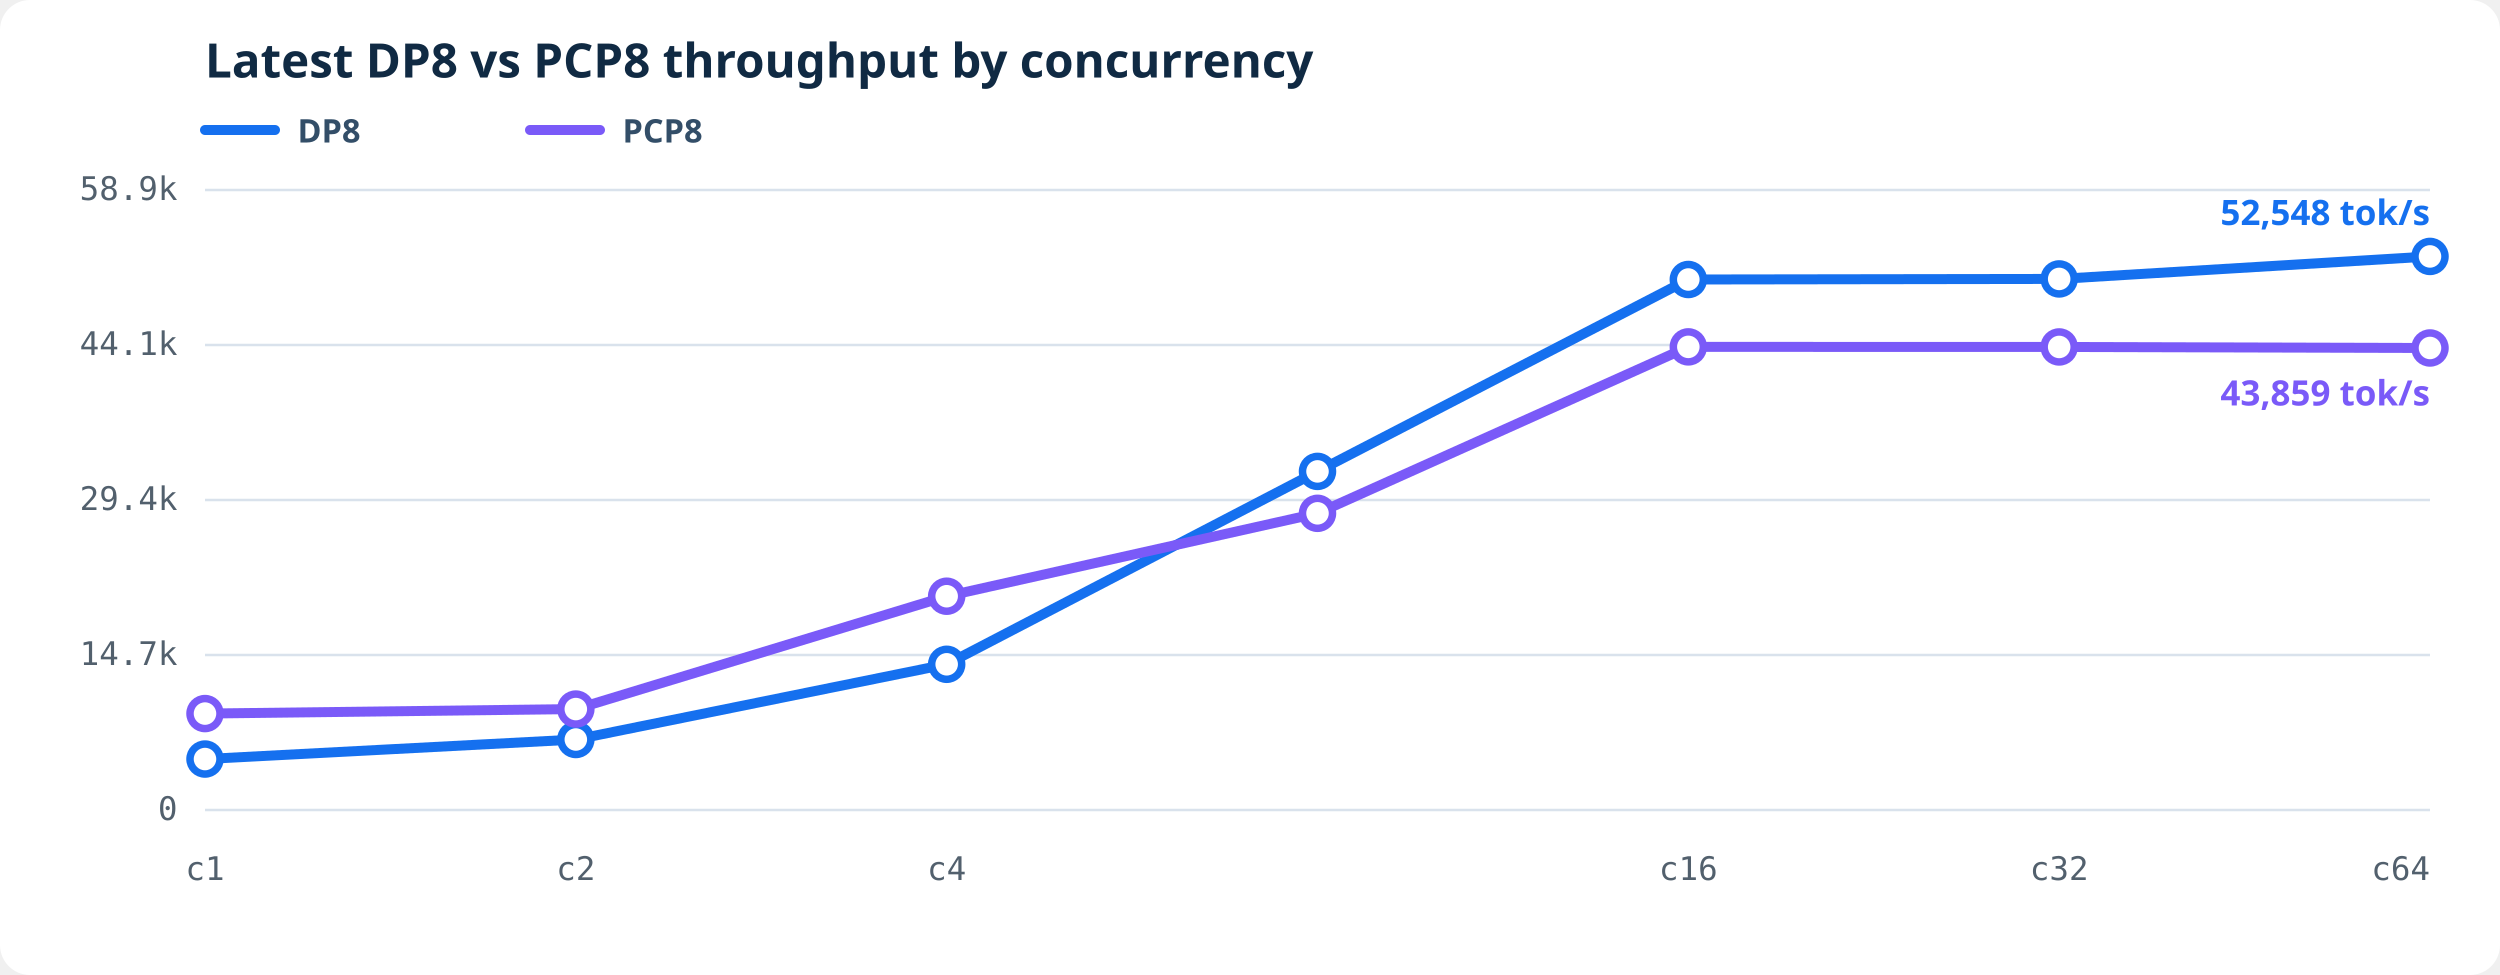
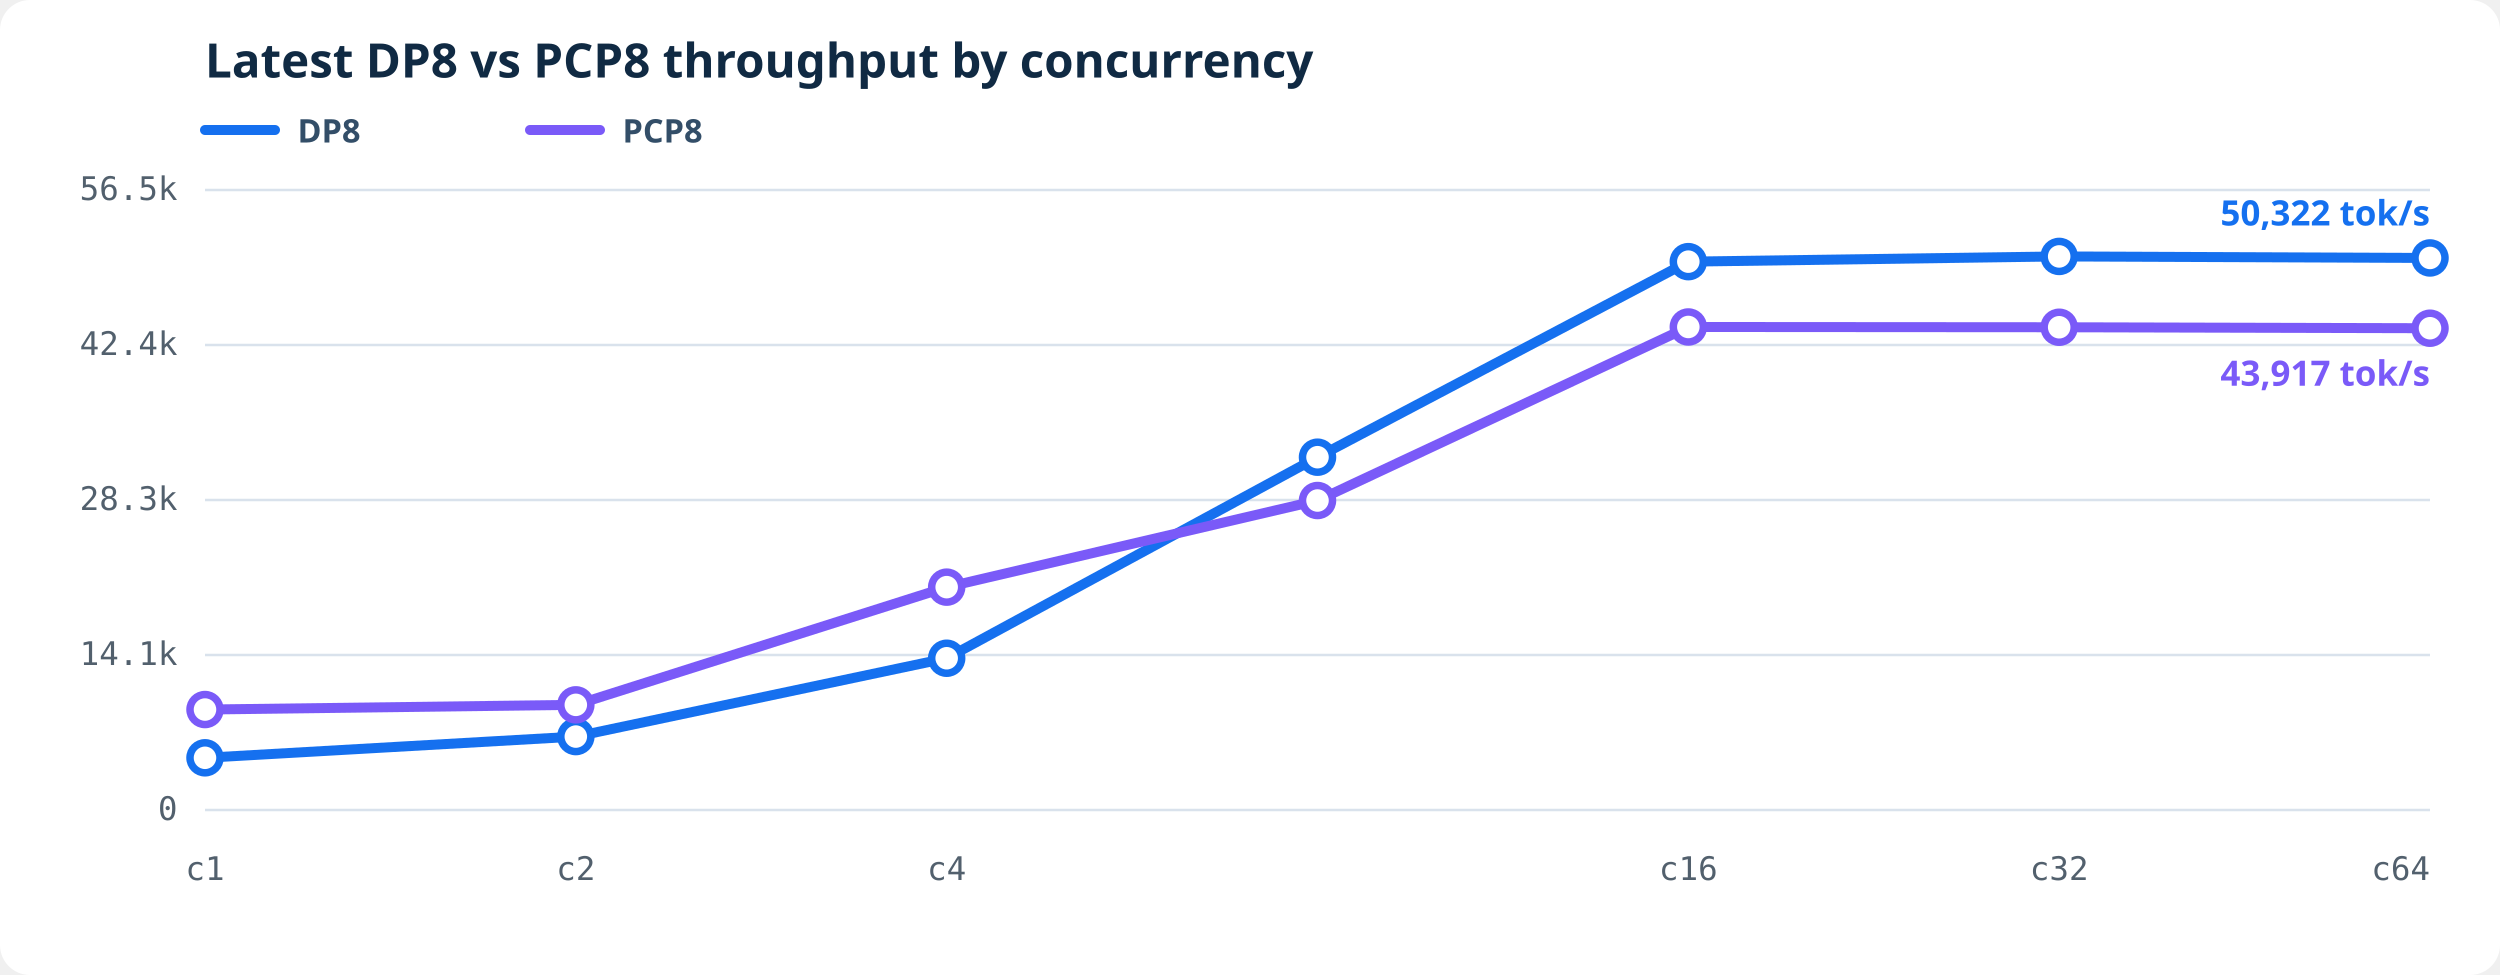
<svg xmlns="http://www.w3.org/2000/svg" viewBox="0 0 1000 390" role="img" aria-labelledby="throughput-title throughput-desc">
  <style>.bg{fill:#fff}.grid{stroke:#d9e2ec;stroke-width:1}.axis{fill:#52606d;font:13px ui-monospace,SFMono-Regular,Consolas,monospace}.heading{fill:#102a43;font:600 19px system-ui,sans-serif}.line{fill:none;stroke-width:4;stroke-linejoin:round;stroke-linecap:round}.dot{fill:#fff;stroke-width:3}.latest{stroke-width:3}.legend{fill:#334e68;font:600 13px system-ui,sans-serif}.value{font:600 14px system-ui,sans-serif}</style>
  <rect class="bg" width="1000" height="390" rx="12" />
  <text class="heading" x="82" y="31">Latest DP8 vs PCP8 throughput by concurrency</text>
  <line x1="82" y1="52" x2="110" y2="52" stroke="#1570ef" stroke-width="4" stroke-linecap="round" />
  <text class="legend" x="119" y="57">DP8</text>
  <line x1="212" y1="52" x2="240" y2="52" stroke="#7a5af8" stroke-width="4" stroke-linecap="round" />
  <text class="legend" x="249" y="57">PCP8</text>
  <line class="grid" x1="82" y1="324.00" x2="972" y2="324.00" />
  <text class="axis" text-anchor="end" x="71" y="328.00">0</text>
  <line class="grid" x1="82" y1="262.00" x2="972" y2="262.00" />
-   <text class="axis" text-anchor="end" x="71" y="266.00">14.7k</text>
+   <text class="axis" text-anchor="end" x="71" y="266.00">14.1k</text>
  <line class="grid" x1="82" y1="200.00" x2="972" y2="200.00" />
-   <text class="axis" text-anchor="end" x="71" y="204.00">29.4k</text>
+   <text class="axis" text-anchor="end" x="71" y="204.00">28.3k</text>
  <line class="grid" x1="82" y1="138.00" x2="972" y2="138.00" />
-   <text class="axis" text-anchor="end" x="71" y="142.00">44.1k</text>
+   <text class="axis" text-anchor="end" x="71" y="142.00">42.4k</text>
  <line class="grid" x1="82" y1="76.00" x2="972" y2="76.00" />
-   <text class="axis" text-anchor="end" x="71" y="80.00">58.9k</text>
+   <text class="axis" text-anchor="end" x="71" y="80.00">56.5k</text>
  <text class="axis" text-anchor="middle" x="82.00" y="352">c1</text>
  <text class="axis" text-anchor="middle" x="230.33" y="352">c2</text>
  <text class="axis" text-anchor="middle" x="378.67" y="352">c4</text>
  <text class="axis" text-anchor="middle" x="675.33" y="352">c16</text>
  <text class="axis" text-anchor="middle" x="823.67" y="352">c32</text>
  <text class="axis" text-anchor="end" x="972.00" y="352">c64</text>
-   <polyline class="line" stroke="#1570ef" points="82.00,303.62 230.33,295.80 378.67,265.72 527.00,188.56 675.33,111.80 823.67,111.57 972.00,102.57" />
-   <circle class="dot" fill="#fff" stroke="#1570ef" cx="82.00" cy="303.62" r="6" />
-   <circle class="dot" fill="#fff" stroke="#1570ef" cx="230.33" cy="295.80" r="6" />
-   <circle class="dot" fill="#fff" stroke="#1570ef" cx="378.67" cy="265.72" r="6" />
-   <circle class="dot" fill="#fff" stroke="#1570ef" cx="527.00" cy="188.56" r="6" />
-   <circle class="dot" fill="#fff" stroke="#1570ef" cx="675.33" cy="111.80" r="6" />
-   <circle class="dot" fill="#fff" stroke="#1570ef" cx="823.67" cy="111.57" r="6" />
-   <circle class="dot latest" fill="#1570ef" stroke="#1570ef" cx="972.00" cy="102.57" r="6" />
-   <text class="value" fill="#1570ef" text-anchor="end" x="972.00" y="90.00">52,548 tok/s</text>
-   <polyline class="line" stroke="#7a5af8" points="82.00,285.43 230.33,283.63 378.67,238.49 527.00,205.33 675.33,138.75 823.67,138.78 972.00,139.19" />
-   <circle class="dot" fill="#fff" stroke="#7a5af8" cx="82.00" cy="285.43" r="6" />
-   <circle class="dot" fill="#fff" stroke="#7a5af8" cx="230.33" cy="283.63" r="6" />
-   <circle class="dot" fill="#fff" stroke="#7a5af8" cx="378.67" cy="238.49" r="6" />
-   <circle class="dot" fill="#fff" stroke="#7a5af8" cx="527.00" cy="205.33" r="6" />
-   <circle class="dot" fill="#fff" stroke="#7a5af8" cx="675.33" cy="138.75" r="6" />
-   <circle class="dot" fill="#fff" stroke="#7a5af8" cx="823.67" cy="138.78" r="6" />
-   <circle class="dot latest" fill="#7a5af8" stroke="#7a5af8" cx="972.00" cy="139.19" r="6" />
-   <text class="value" fill="#7a5af8" text-anchor="end" x="972.00" y="162.19">43,859 tok/s</text>
+   <polyline class="line" stroke="#1570ef" points="82.00,303.12 230.33,294.63 378.67,263.30 527.00,182.88 675.33,104.66 823.67,102.57 972.00,103.18" />
+   <circle class="dot" fill="#fff" stroke="#1570ef" cx="82.00" cy="303.12" r="6" />
+   <circle class="dot" fill="#fff" stroke="#1570ef" cx="230.33" cy="294.63" r="6" />
+   <circle class="dot" fill="#fff" stroke="#1570ef" cx="378.67" cy="263.30" r="6" />
+   <circle class="dot" fill="#fff" stroke="#1570ef" cx="527.00" cy="182.88" r="6" />
+   <circle class="dot" fill="#fff" stroke="#1570ef" cx="675.33" cy="104.66" r="6" />
+   <circle class="dot" fill="#fff" stroke="#1570ef" cx="823.67" cy="102.57" r="6" />
+   <circle class="dot latest" fill="#1570ef" stroke="#1570ef" cx="972.00" cy="103.18" r="6" />
+   <text class="value" fill="#1570ef" text-anchor="end" x="972.00" y="90.18">50,322 tok/s</text>
+   <polyline class="line" stroke="#7a5af8" points="82.00,283.82 230.33,281.94 378.67,234.86 527.00,200.21 675.33,130.79 823.67,130.90 972.00,131.29" />
+   <circle class="dot" fill="#fff" stroke="#7a5af8" cx="82.00" cy="283.82" r="6" />
+   <circle class="dot" fill="#fff" stroke="#7a5af8" cx="230.33" cy="281.94" r="6" />
+   <circle class="dot" fill="#fff" stroke="#7a5af8" cx="378.67" cy="234.86" r="6" />
+   <circle class="dot" fill="#fff" stroke="#7a5af8" cx="527.00" cy="200.21" r="6" />
+   <circle class="dot" fill="#fff" stroke="#7a5af8" cx="675.33" cy="130.79" r="6" />
+   <circle class="dot" fill="#fff" stroke="#7a5af8" cx="823.67" cy="130.90" r="6" />
+   <circle class="dot latest" fill="#7a5af8" stroke="#7a5af8" cx="972.00" cy="131.29" r="6" />
+   <text class="value" fill="#7a5af8" text-anchor="end" x="972.00" y="154.29">43,917 tok/s</text>
</svg>
